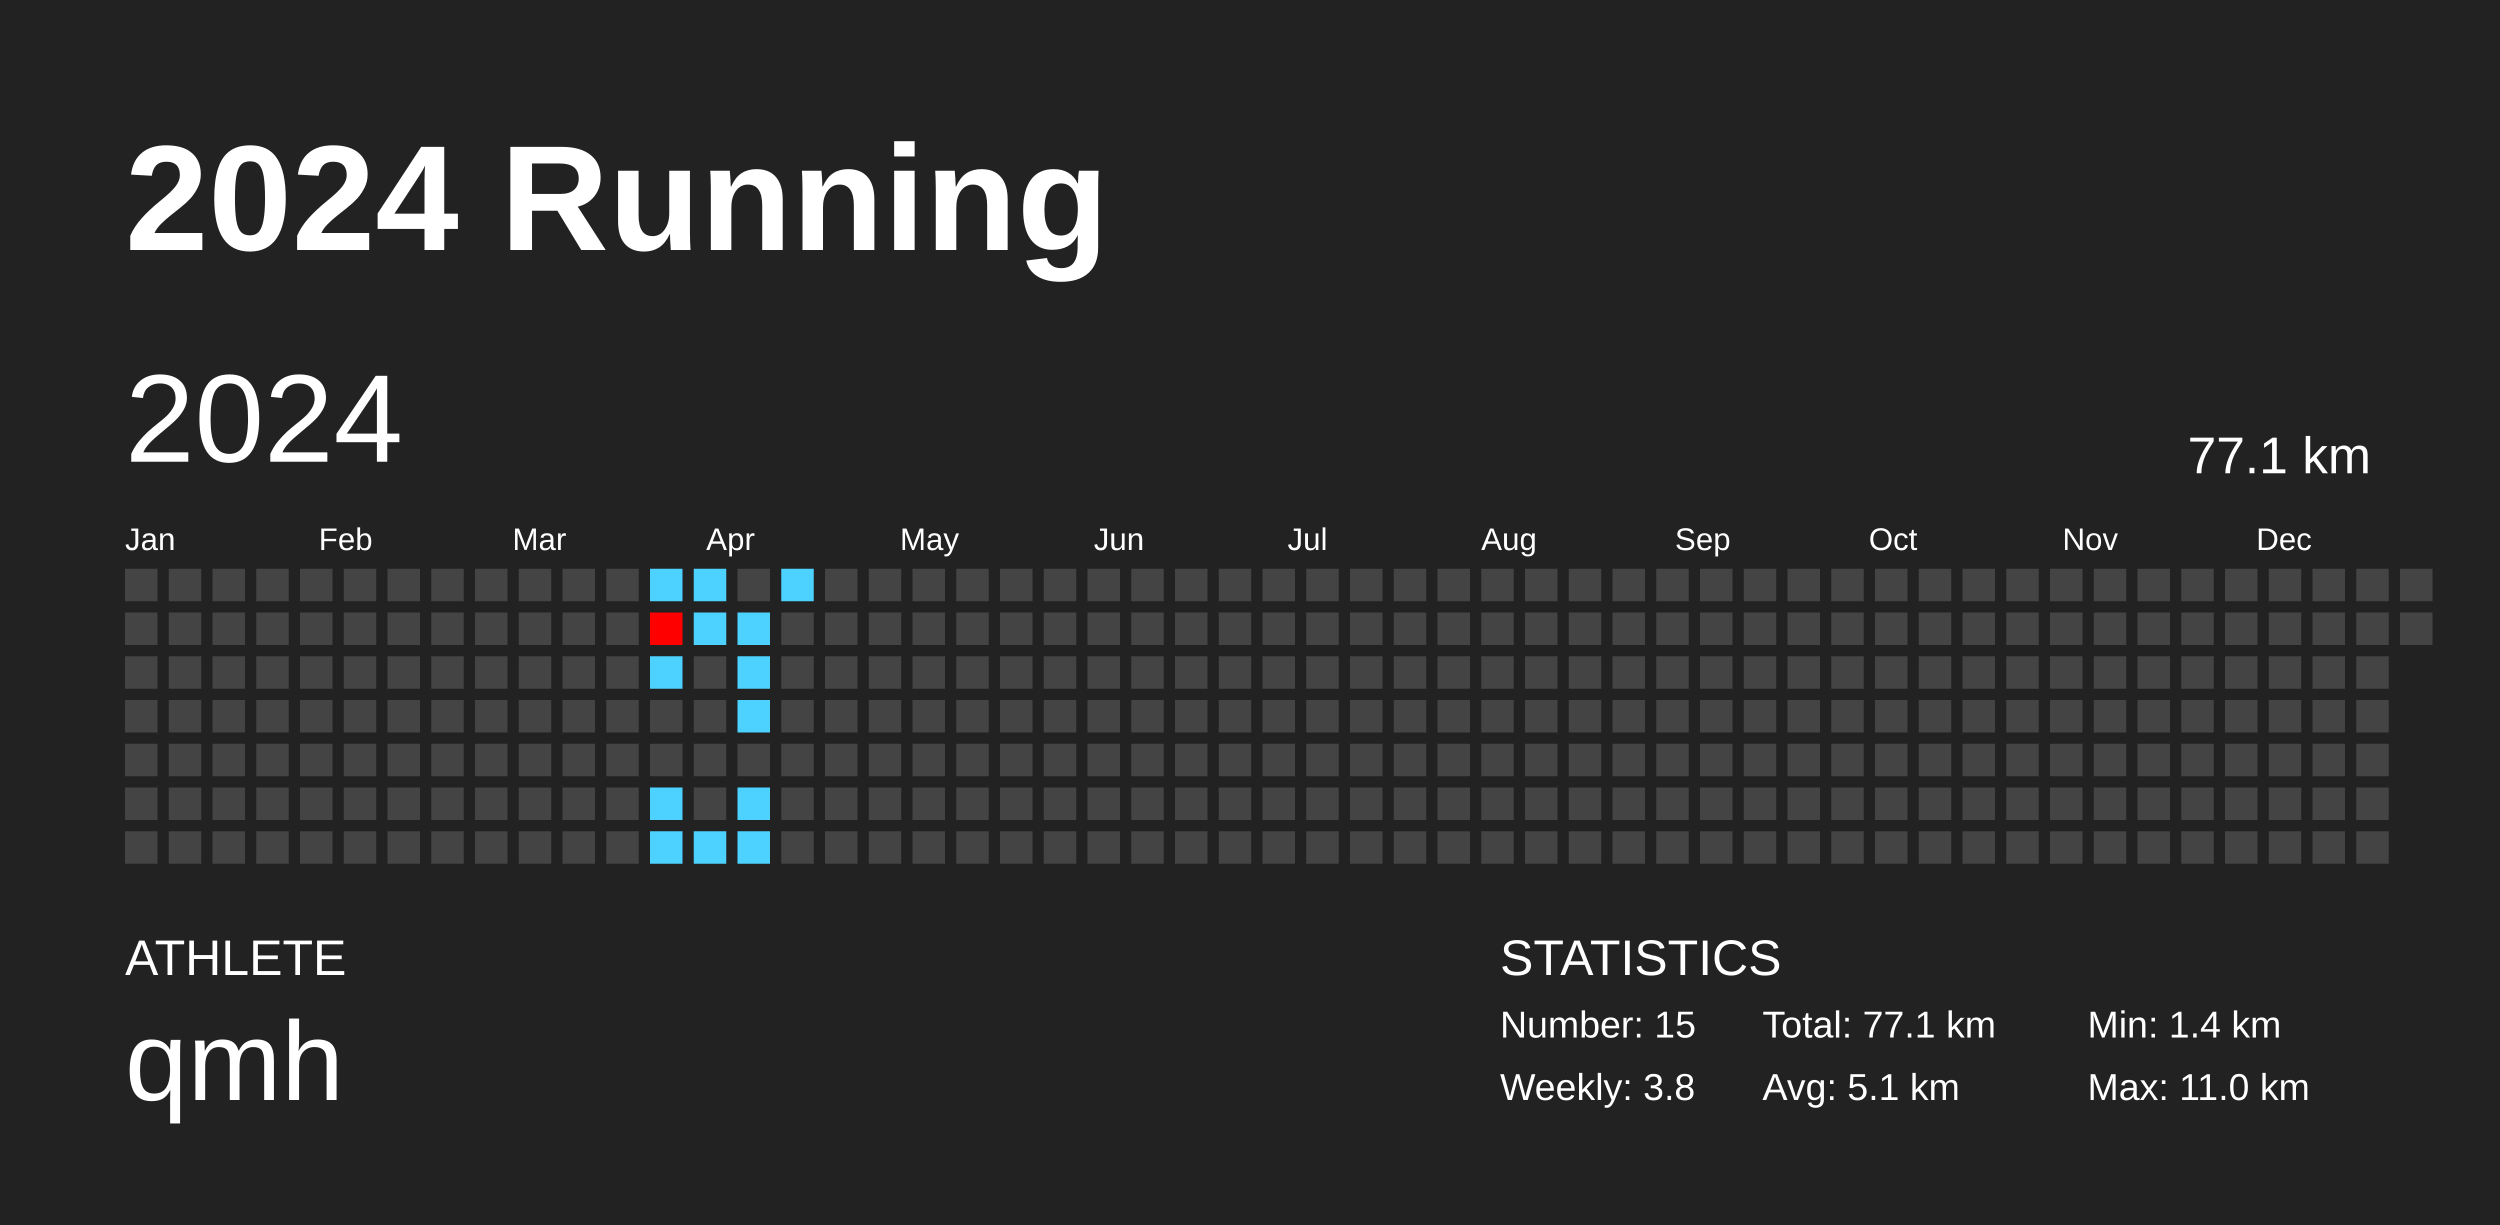
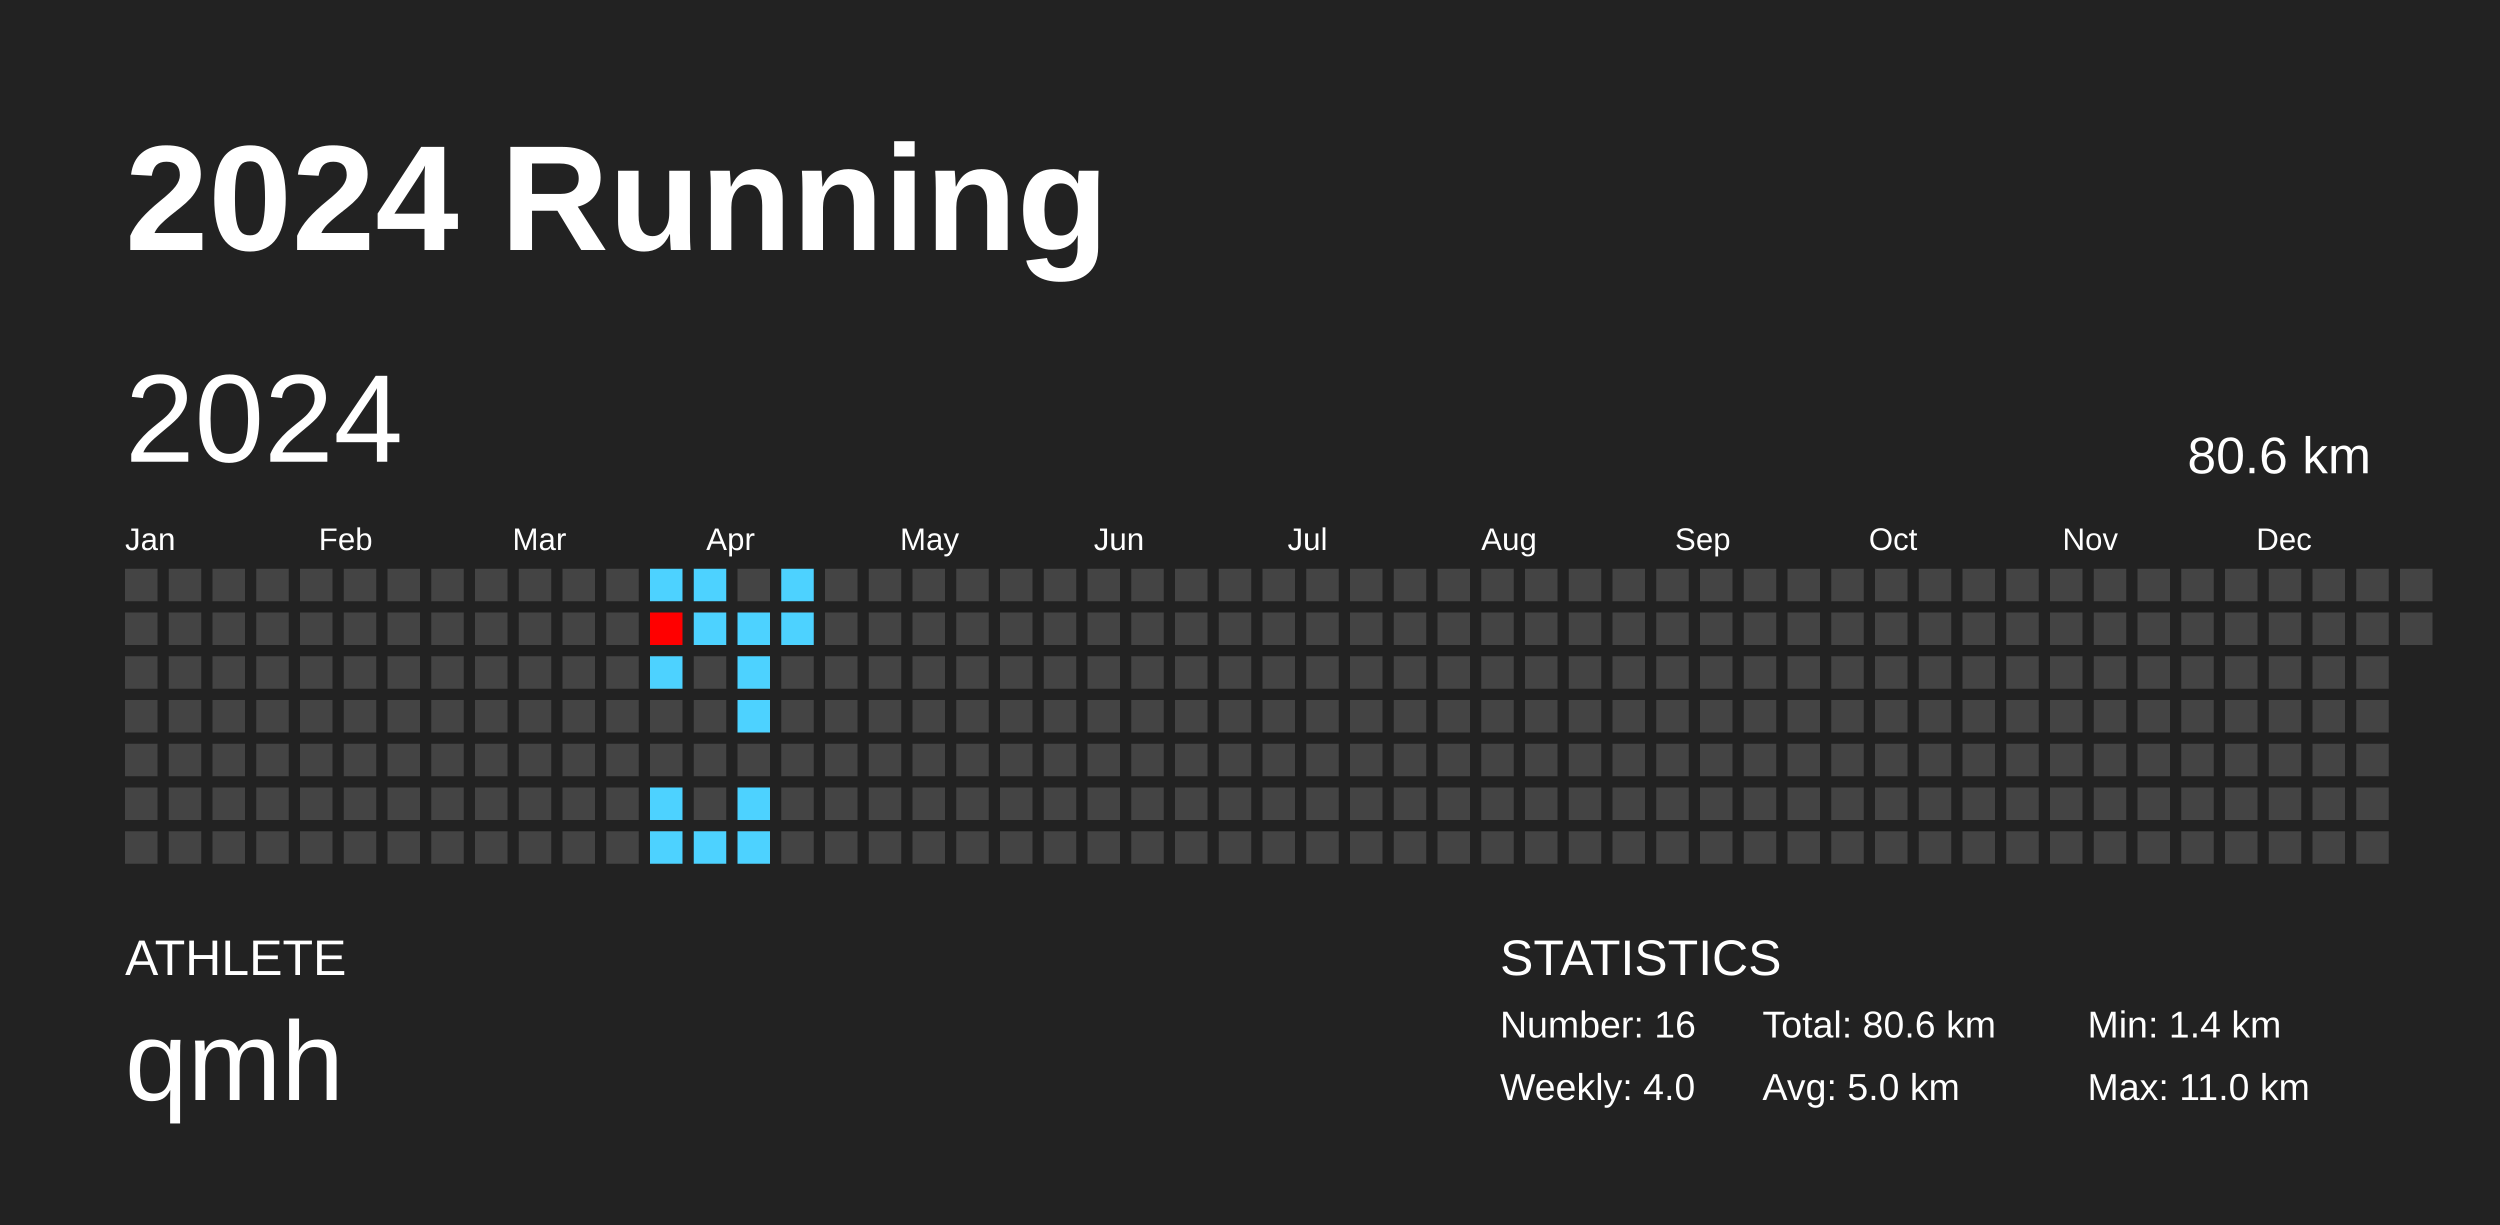
<svg xmlns="http://www.w3.org/2000/svg" baseProfile="full" height="98mm" version="1.1" viewBox="0,0,200,98" width="200mm">
  <defs />
  <rect fill="#222222" height="98" width="200" x="0" y="0" />
  <text fill="#FFFFFF" style="font-size:12px; font-family:Arial; font-weight:bold;" x="10" y="20">2024 Running</text>
  <text fill="#FFFFFF" style="font-size:4px; font-family:Arial" x="10" y="78">ATHLETE</text>
  <text fill="#FFFFFF" style="font-size:9px; font-family:Arial" x="10" y="88">qmh</text>
  <text fill="#FFFFFF" style="font-size:4px; font-family:Arial" x="120" y="78">STATISTICS</text>
-   <text fill="#FFFFFF" style="font-size:3px; font-family:Arial" x="120" y="83">Number: 15</text>
-   <text fill="#FFFFFF" style="font-size:3px; font-family:Arial" x="120" y="88">Weekly: 3.8</text>
-   <text fill="#FFFFFF" style="font-size:3px; font-family:Arial" x="141" y="83">Total: 77.1 km</text>
-   <text fill="#FFFFFF" style="font-size:3px; font-family:Arial" x="141" y="88">Avg: 5.1 km</text>
+   <text fill="#FFFFFF" style="font-size:3px; font-family:Arial" x="120" y="83">Number: 16</text>
+   <text fill="#FFFFFF" style="font-size:3px; font-family:Arial" x="120" y="88">Weekly: 4.0</text>
+   <text fill="#FFFFFF" style="font-size:3px; font-family:Arial" x="141" y="83">Total: 80.6 km</text>
+   <text fill="#FFFFFF" style="font-size:3px; font-family:Arial" x="141" y="88">Avg: 5.0 km</text>
  <text fill="#FFFFFF" style="font-size:3px; font-family:Arial" x="167" y="83">Min: 1.4 km</text>
  <text fill="#FFFFFF" style="font-size:3px; font-family:Arial" x="167" y="88">Max: 11.0 km</text>
  <text dominant-baseline="hanging" fill="#FFFFFF" style="font-size:10.0px; font-family:Arial;" x="10" y="30">2024</text>
-   <text dominant-baseline="hanging" fill="#FFFFFF" style="font-size:4.125px; font-family:Arial;" x="175" y="35">77.1 km</text>
+   <text dominant-baseline="hanging" fill="#FFFFFF" style="font-size:4.125px; font-family:Arial;" x="175" y="35">80.6 km</text>
  <text fill="#FFFFFF" style="font-size:2.5px; font-family:Arial" x="10.0" y="44">Jan</text>
  <text fill="#FFFFFF" style="font-size:2.5px; font-family:Arial" x="25.5" y="44">Feb</text>
  <text fill="#FFFFFF" style="font-size:2.5px; font-family:Arial" x="41.0" y="44">Mar</text>
  <text fill="#FFFFFF" style="font-size:2.5px; font-family:Arial" x="56.5" y="44">Apr</text>
  <text fill="#FFFFFF" style="font-size:2.5px; font-family:Arial" x="72.0" y="44">May</text>
  <text fill="#FFFFFF" style="font-size:2.5px; font-family:Arial" x="87.5" y="44">Jun</text>
  <text fill="#FFFFFF" style="font-size:2.5px; font-family:Arial" x="103.0" y="44">Jul</text>
  <text fill="#FFFFFF" style="font-size:2.5px; font-family:Arial" x="118.5" y="44">Aug</text>
  <text fill="#FFFFFF" style="font-size:2.5px; font-family:Arial" x="134.0" y="44">Sep</text>
  <text fill="#FFFFFF" style="font-size:2.5px; font-family:Arial" x="149.5" y="44">Oct</text>
  <text fill="#FFFFFF" style="font-size:2.5px; font-family:Arial" x="165.0" y="44">Nov</text>
  <text fill="#FFFFFF" style="font-size:2.5px; font-family:Arial" x="180.5" y="44">Dec</text>
  <rect fill="#444444" height="2.6" width="2.6" x="10.0" y="45.5" />
  <rect fill="#444444" height="2.6" width="2.6" x="10.0" y="49.0" />
  <rect fill="#444444" height="2.6" width="2.6" x="10.0" y="52.5" />
  <rect fill="#444444" height="2.6" width="2.6" x="10.0" y="56.0" />
  <rect fill="#444444" height="2.6" width="2.6" x="10.0" y="59.5" />
  <rect fill="#444444" height="2.6" width="2.6" x="10.0" y="63.0" />
  <rect fill="#444444" height="2.6" width="2.6" x="10.0" y="66.5" />
  <rect fill="#444444" height="2.6" width="2.6" x="13.5" y="45.5" />
  <rect fill="#444444" height="2.6" width="2.6" x="13.5" y="49.0" />
  <rect fill="#444444" height="2.6" width="2.6" x="13.5" y="52.5" />
  <rect fill="#444444" height="2.6" width="2.6" x="13.5" y="56.0" />
  <rect fill="#444444" height="2.6" width="2.6" x="13.5" y="59.5" />
  <rect fill="#444444" height="2.6" width="2.6" x="13.5" y="63.0" />
  <rect fill="#444444" height="2.6" width="2.6" x="13.5" y="66.5" />
  <rect fill="#444444" height="2.6" width="2.6" x="17.0" y="45.5" />
  <rect fill="#444444" height="2.6" width="2.6" x="17.0" y="49.0" />
  <rect fill="#444444" height="2.6" width="2.6" x="17.0" y="52.5" />
  <rect fill="#444444" height="2.6" width="2.6" x="17.0" y="56.0" />
  <rect fill="#444444" height="2.6" width="2.6" x="17.0" y="59.5" />
  <rect fill="#444444" height="2.6" width="2.6" x="17.0" y="63.0" />
  <rect fill="#444444" height="2.6" width="2.6" x="17.0" y="66.5" />
  <rect fill="#444444" height="2.6" width="2.6" x="20.5" y="45.5" />
  <rect fill="#444444" height="2.6" width="2.6" x="20.5" y="49.0" />
  <rect fill="#444444" height="2.6" width="2.6" x="20.5" y="52.5" />
  <rect fill="#444444" height="2.6" width="2.6" x="20.5" y="56.0" />
  <rect fill="#444444" height="2.6" width="2.6" x="20.5" y="59.5" />
  <rect fill="#444444" height="2.6" width="2.6" x="20.5" y="63.0" />
  <rect fill="#444444" height="2.6" width="2.6" x="20.5" y="66.5" />
  <rect fill="#444444" height="2.6" width="2.6" x="24.0" y="45.5" />
  <rect fill="#444444" height="2.6" width="2.6" x="24.0" y="49.0" />
  <rect fill="#444444" height="2.6" width="2.6" x="24.0" y="52.5" />
  <rect fill="#444444" height="2.6" width="2.6" x="24.0" y="56.0" />
  <rect fill="#444444" height="2.6" width="2.6" x="24.0" y="59.5" />
  <rect fill="#444444" height="2.6" width="2.6" x="24.0" y="63.0" />
  <rect fill="#444444" height="2.6" width="2.6" x="24.0" y="66.5" />
  <rect fill="#444444" height="2.6" width="2.6" x="27.5" y="45.5" />
  <rect fill="#444444" height="2.6" width="2.6" x="27.5" y="49.0" />
  <rect fill="#444444" height="2.6" width="2.6" x="27.5" y="52.5" />
  <rect fill="#444444" height="2.6" width="2.6" x="27.5" y="56.0" />
  <rect fill="#444444" height="2.6" width="2.6" x="27.5" y="59.5" />
  <rect fill="#444444" height="2.6" width="2.6" x="27.5" y="63.0" />
  <rect fill="#444444" height="2.6" width="2.6" x="27.5" y="66.5" />
  <rect fill="#444444" height="2.6" width="2.6" x="31.0" y="45.5" />
  <rect fill="#444444" height="2.6" width="2.6" x="31.0" y="49.0" />
  <rect fill="#444444" height="2.6" width="2.6" x="31.0" y="52.5" />
  <rect fill="#444444" height="2.6" width="2.6" x="31.0" y="56.0" />
  <rect fill="#444444" height="2.6" width="2.6" x="31.0" y="59.5" />
  <rect fill="#444444" height="2.6" width="2.6" x="31.0" y="63.0" />
  <rect fill="#444444" height="2.6" width="2.6" x="31.0" y="66.5" />
  <rect fill="#444444" height="2.6" width="2.6" x="34.5" y="45.5" />
  <rect fill="#444444" height="2.6" width="2.6" x="34.5" y="49.0" />
  <rect fill="#444444" height="2.6" width="2.6" x="34.5" y="52.5" />
  <rect fill="#444444" height="2.6" width="2.6" x="34.5" y="56.0" />
  <rect fill="#444444" height="2.6" width="2.6" x="34.5" y="59.5" />
  <rect fill="#444444" height="2.6" width="2.6" x="34.5" y="63.0" />
  <rect fill="#444444" height="2.6" width="2.6" x="34.5" y="66.5" />
  <rect fill="#444444" height="2.6" width="2.6" x="38.0" y="45.5" />
  <rect fill="#444444" height="2.6" width="2.6" x="38.0" y="49.0" />
  <rect fill="#444444" height="2.6" width="2.6" x="38.0" y="52.5" />
  <rect fill="#444444" height="2.6" width="2.6" x="38.0" y="56.0" />
  <rect fill="#444444" height="2.6" width="2.6" x="38.0" y="59.5" />
  <rect fill="#444444" height="2.6" width="2.6" x="38.0" y="63.0" />
  <rect fill="#444444" height="2.6" width="2.6" x="38.0" y="66.5" />
  <rect fill="#444444" height="2.6" width="2.6" x="41.5" y="45.5" />
  <rect fill="#444444" height="2.6" width="2.6" x="41.5" y="49.0" />
  <rect fill="#444444" height="2.6" width="2.6" x="41.5" y="52.5" />
  <rect fill="#444444" height="2.6" width="2.6" x="41.5" y="56.0" />
  <rect fill="#444444" height="2.6" width="2.6" x="41.5" y="59.5" />
  <rect fill="#444444" height="2.6" width="2.6" x="41.5" y="63.0" />
  <rect fill="#444444" height="2.6" width="2.6" x="41.5" y="66.5" />
  <rect fill="#444444" height="2.6" width="2.6" x="45.0" y="45.5" />
  <rect fill="#444444" height="2.6" width="2.6" x="45.0" y="49.0" />
  <rect fill="#444444" height="2.6" width="2.6" x="45.0" y="52.5" />
  <rect fill="#444444" height="2.6" width="2.6" x="45.0" y="56.0" />
  <rect fill="#444444" height="2.6" width="2.6" x="45.0" y="59.5" />
  <rect fill="#444444" height="2.6" width="2.6" x="45.0" y="63.0" />
  <rect fill="#444444" height="2.6" width="2.6" x="45.0" y="66.5" />
  <rect fill="#444444" height="2.6" width="2.6" x="48.5" y="45.5" />
  <rect fill="#444444" height="2.6" width="2.6" x="48.5" y="49.0" />
  <rect fill="#444444" height="2.6" width="2.6" x="48.5" y="52.5" />
  <rect fill="#444444" height="2.6" width="2.6" x="48.5" y="56.0" />
  <rect fill="#444444" height="2.6" width="2.6" x="48.5" y="59.5" />
  <rect fill="#444444" height="2.6" width="2.6" x="48.5" y="63.0" />
  <rect fill="#444444" height="2.6" width="2.6" x="48.5" y="66.5" />
  <rect fill="#4dd2ff" height="2.6" width="2.6" x="52.0" y="45.5" />
  <rect fill="#ff0000" height="2.6" width="2.6" x="52.0" y="49.0" />
  <rect fill="#4dd2ff" height="2.6" width="2.6" x="52.0" y="52.5" />
  <rect fill="#444444" height="2.6" width="2.6" x="52.0" y="56.0" />
  <rect fill="#444444" height="2.6" width="2.6" x="52.0" y="59.5" />
  <rect fill="#4dd2ff" height="2.6" width="2.6" x="52.0" y="63.0" />
  <rect fill="#4dd2ff" height="2.6" width="2.6" x="52.0" y="66.5" />
  <rect fill="#4dd2ff" height="2.6" width="2.6" x="55.5" y="45.5" />
  <rect fill="#4dd2ff" height="2.6" width="2.6" x="55.5" y="49.0" />
  <rect fill="#444444" height="2.6" width="2.6" x="55.5" y="52.5" />
  <rect fill="#444444" height="2.6" width="2.6" x="55.5" y="56.0" />
  <rect fill="#444444" height="2.6" width="2.6" x="55.5" y="59.5" />
  <rect fill="#444444" height="2.6" width="2.6" x="55.5" y="63.0" />
  <rect fill="#4dd2ff" height="2.6" width="2.6" x="55.5" y="66.5" />
  <rect fill="#444444" height="2.6" width="2.6" x="59.0" y="45.5" />
  <rect fill="#4dd2ff" height="2.6" width="2.6" x="59.0" y="49.0" />
  <rect fill="#4dd2ff" height="2.6" width="2.6" x="59.0" y="52.5" />
  <rect fill="#4dd2ff" height="2.6" width="2.6" x="59.0" y="56.0" />
  <rect fill="#444444" height="2.6" width="2.6" x="59.0" y="59.5" />
  <rect fill="#4dd2ff" height="2.6" width="2.6" x="59.0" y="63.0" />
  <rect fill="#4dd2ff" height="2.6" width="2.6" x="59.0" y="66.5" />
  <rect fill="#4dd2ff" height="2.6" width="2.6" x="62.5" y="45.5" />
-   <rect fill="#444444" height="2.6" width="2.6" x="62.5" y="49.0" />
+   <rect fill="#4dd2ff" height="2.6" width="2.6" x="62.5" y="49.0" />
  <rect fill="#444444" height="2.6" width="2.6" x="62.5" y="52.5" />
  <rect fill="#444444" height="2.6" width="2.6" x="62.5" y="56.0" />
  <rect fill="#444444" height="2.6" width="2.6" x="62.5" y="59.5" />
  <rect fill="#444444" height="2.6" width="2.6" x="62.5" y="63.0" />
  <rect fill="#444444" height="2.6" width="2.6" x="62.5" y="66.5" />
  <rect fill="#444444" height="2.6" width="2.6" x="66.0" y="45.5" />
  <rect fill="#444444" height="2.6" width="2.6" x="66.0" y="49.0" />
  <rect fill="#444444" height="2.6" width="2.6" x="66.0" y="52.5" />
  <rect fill="#444444" height="2.6" width="2.6" x="66.0" y="56.0" />
  <rect fill="#444444" height="2.6" width="2.6" x="66.0" y="59.5" />
  <rect fill="#444444" height="2.6" width="2.6" x="66.0" y="63.0" />
  <rect fill="#444444" height="2.6" width="2.6" x="66.0" y="66.5" />
  <rect fill="#444444" height="2.6" width="2.6" x="69.5" y="45.5" />
  <rect fill="#444444" height="2.6" width="2.6" x="69.5" y="49.0" />
  <rect fill="#444444" height="2.6" width="2.6" x="69.5" y="52.5" />
  <rect fill="#444444" height="2.6" width="2.6" x="69.5" y="56.0" />
  <rect fill="#444444" height="2.6" width="2.6" x="69.5" y="59.5" />
  <rect fill="#444444" height="2.6" width="2.6" x="69.5" y="63.0" />
  <rect fill="#444444" height="2.6" width="2.6" x="69.5" y="66.5" />
  <rect fill="#444444" height="2.6" width="2.6" x="73.0" y="45.5" />
  <rect fill="#444444" height="2.6" width="2.6" x="73.0" y="49.0" />
  <rect fill="#444444" height="2.6" width="2.6" x="73.0" y="52.5" />
  <rect fill="#444444" height="2.6" width="2.6" x="73.0" y="56.0" />
  <rect fill="#444444" height="2.6" width="2.6" x="73.0" y="59.5" />
  <rect fill="#444444" height="2.6" width="2.6" x="73.0" y="63.0" />
  <rect fill="#444444" height="2.6" width="2.6" x="73.0" y="66.5" />
  <rect fill="#444444" height="2.6" width="2.6" x="76.5" y="45.5" />
  <rect fill="#444444" height="2.6" width="2.6" x="76.5" y="49.0" />
  <rect fill="#444444" height="2.6" width="2.6" x="76.5" y="52.5" />
  <rect fill="#444444" height="2.6" width="2.6" x="76.5" y="56.0" />
  <rect fill="#444444" height="2.6" width="2.6" x="76.5" y="59.5" />
  <rect fill="#444444" height="2.6" width="2.6" x="76.5" y="63.0" />
  <rect fill="#444444" height="2.6" width="2.6" x="76.5" y="66.5" />
  <rect fill="#444444" height="2.6" width="2.6" x="80.0" y="45.5" />
  <rect fill="#444444" height="2.6" width="2.6" x="80.0" y="49.0" />
  <rect fill="#444444" height="2.6" width="2.6" x="80.0" y="52.5" />
  <rect fill="#444444" height="2.6" width="2.6" x="80.0" y="56.0" />
  <rect fill="#444444" height="2.6" width="2.6" x="80.0" y="59.5" />
  <rect fill="#444444" height="2.6" width="2.6" x="80.0" y="63.0" />
  <rect fill="#444444" height="2.6" width="2.6" x="80.0" y="66.5" />
  <rect fill="#444444" height="2.6" width="2.6" x="83.5" y="45.5" />
  <rect fill="#444444" height="2.6" width="2.6" x="83.5" y="49.0" />
  <rect fill="#444444" height="2.6" width="2.6" x="83.5" y="52.5" />
  <rect fill="#444444" height="2.6" width="2.6" x="83.5" y="56.0" />
  <rect fill="#444444" height="2.6" width="2.6" x="83.5" y="59.5" />
  <rect fill="#444444" height="2.6" width="2.6" x="83.5" y="63.0" />
  <rect fill="#444444" height="2.6" width="2.6" x="83.5" y="66.5" />
  <rect fill="#444444" height="2.6" width="2.6" x="87.0" y="45.5" />
  <rect fill="#444444" height="2.6" width="2.6" x="87.0" y="49.0" />
  <rect fill="#444444" height="2.6" width="2.6" x="87.0" y="52.5" />
  <rect fill="#444444" height="2.6" width="2.6" x="87.0" y="56.0" />
  <rect fill="#444444" height="2.6" width="2.6" x="87.0" y="59.5" />
  <rect fill="#444444" height="2.6" width="2.6" x="87.0" y="63.0" />
  <rect fill="#444444" height="2.6" width="2.6" x="87.0" y="66.5" />
  <rect fill="#444444" height="2.6" width="2.6" x="90.5" y="45.5" />
  <rect fill="#444444" height="2.6" width="2.6" x="90.5" y="49.0" />
  <rect fill="#444444" height="2.6" width="2.6" x="90.5" y="52.5" />
  <rect fill="#444444" height="2.6" width="2.6" x="90.5" y="56.0" />
  <rect fill="#444444" height="2.6" width="2.6" x="90.5" y="59.5" />
  <rect fill="#444444" height="2.6" width="2.6" x="90.5" y="63.0" />
  <rect fill="#444444" height="2.6" width="2.6" x="90.5" y="66.5" />
  <rect fill="#444444" height="2.6" width="2.6" x="94.0" y="45.5" />
  <rect fill="#444444" height="2.6" width="2.6" x="94.0" y="49.0" />
  <rect fill="#444444" height="2.6" width="2.6" x="94.0" y="52.5" />
  <rect fill="#444444" height="2.6" width="2.6" x="94.0" y="56.0" />
  <rect fill="#444444" height="2.6" width="2.6" x="94.0" y="59.5" />
  <rect fill="#444444" height="2.6" width="2.6" x="94.0" y="63.0" />
  <rect fill="#444444" height="2.6" width="2.6" x="94.0" y="66.5" />
  <rect fill="#444444" height="2.6" width="2.6" x="97.5" y="45.5" />
  <rect fill="#444444" height="2.6" width="2.6" x="97.5" y="49.0" />
  <rect fill="#444444" height="2.6" width="2.6" x="97.5" y="52.5" />
  <rect fill="#444444" height="2.6" width="2.6" x="97.5" y="56.0" />
  <rect fill="#444444" height="2.6" width="2.6" x="97.5" y="59.5" />
  <rect fill="#444444" height="2.6" width="2.6" x="97.5" y="63.0" />
  <rect fill="#444444" height="2.6" width="2.6" x="97.5" y="66.5" />
  <rect fill="#444444" height="2.6" width="2.6" x="101.0" y="45.5" />
  <rect fill="#444444" height="2.6" width="2.6" x="101.0" y="49.0" />
  <rect fill="#444444" height="2.6" width="2.6" x="101.0" y="52.5" />
  <rect fill="#444444" height="2.6" width="2.6" x="101.0" y="56.0" />
  <rect fill="#444444" height="2.6" width="2.6" x="101.0" y="59.5" />
  <rect fill="#444444" height="2.6" width="2.6" x="101.0" y="63.0" />
  <rect fill="#444444" height="2.6" width="2.6" x="101.0" y="66.5" />
  <rect fill="#444444" height="2.6" width="2.6" x="104.5" y="45.5" />
  <rect fill="#444444" height="2.6" width="2.6" x="104.5" y="49.0" />
  <rect fill="#444444" height="2.6" width="2.6" x="104.5" y="52.5" />
  <rect fill="#444444" height="2.6" width="2.6" x="104.5" y="56.0" />
  <rect fill="#444444" height="2.6" width="2.6" x="104.5" y="59.5" />
  <rect fill="#444444" height="2.6" width="2.6" x="104.5" y="63.0" />
  <rect fill="#444444" height="2.6" width="2.6" x="104.5" y="66.5" />
  <rect fill="#444444" height="2.6" width="2.6" x="108.0" y="45.5" />
  <rect fill="#444444" height="2.6" width="2.6" x="108.0" y="49.0" />
  <rect fill="#444444" height="2.6" width="2.6" x="108.0" y="52.5" />
  <rect fill="#444444" height="2.6" width="2.6" x="108.0" y="56.0" />
  <rect fill="#444444" height="2.6" width="2.6" x="108.0" y="59.5" />
  <rect fill="#444444" height="2.6" width="2.6" x="108.0" y="63.0" />
  <rect fill="#444444" height="2.6" width="2.6" x="108.0" y="66.5" />
  <rect fill="#444444" height="2.6" width="2.6" x="111.5" y="45.5" />
  <rect fill="#444444" height="2.6" width="2.6" x="111.5" y="49.0" />
  <rect fill="#444444" height="2.6" width="2.6" x="111.5" y="52.5" />
  <rect fill="#444444" height="2.6" width="2.6" x="111.5" y="56.0" />
  <rect fill="#444444" height="2.6" width="2.6" x="111.5" y="59.5" />
  <rect fill="#444444" height="2.6" width="2.6" x="111.5" y="63.0" />
  <rect fill="#444444" height="2.6" width="2.6" x="111.5" y="66.5" />
  <rect fill="#444444" height="2.6" width="2.6" x="115.0" y="45.5" />
  <rect fill="#444444" height="2.6" width="2.6" x="115.0" y="49.0" />
  <rect fill="#444444" height="2.6" width="2.6" x="115.0" y="52.5" />
  <rect fill="#444444" height="2.6" width="2.6" x="115.0" y="56.0" />
  <rect fill="#444444" height="2.6" width="2.6" x="115.0" y="59.5" />
  <rect fill="#444444" height="2.6" width="2.6" x="115.0" y="63.0" />
  <rect fill="#444444" height="2.6" width="2.6" x="115.0" y="66.5" />
  <rect fill="#444444" height="2.6" width="2.6" x="118.5" y="45.5" />
  <rect fill="#444444" height="2.6" width="2.6" x="118.5" y="49.0" />
  <rect fill="#444444" height="2.6" width="2.6" x="118.5" y="52.5" />
  <rect fill="#444444" height="2.6" width="2.6" x="118.5" y="56.0" />
  <rect fill="#444444" height="2.6" width="2.6" x="118.5" y="59.5" />
  <rect fill="#444444" height="2.6" width="2.6" x="118.5" y="63.0" />
  <rect fill="#444444" height="2.6" width="2.6" x="118.5" y="66.5" />
  <rect fill="#444444" height="2.6" width="2.6" x="122.0" y="45.5" />
  <rect fill="#444444" height="2.6" width="2.6" x="122.0" y="49.0" />
  <rect fill="#444444" height="2.6" width="2.6" x="122.0" y="52.5" />
  <rect fill="#444444" height="2.6" width="2.6" x="122.0" y="56.0" />
  <rect fill="#444444" height="2.6" width="2.6" x="122.0" y="59.5" />
  <rect fill="#444444" height="2.6" width="2.6" x="122.0" y="63.0" />
  <rect fill="#444444" height="2.6" width="2.6" x="122.0" y="66.5" />
  <rect fill="#444444" height="2.6" width="2.6" x="125.5" y="45.5" />
  <rect fill="#444444" height="2.6" width="2.6" x="125.5" y="49.0" />
  <rect fill="#444444" height="2.6" width="2.6" x="125.5" y="52.5" />
  <rect fill="#444444" height="2.6" width="2.6" x="125.5" y="56.0" />
  <rect fill="#444444" height="2.6" width="2.6" x="125.5" y="59.5" />
  <rect fill="#444444" height="2.6" width="2.6" x="125.5" y="63.0" />
  <rect fill="#444444" height="2.6" width="2.6" x="125.5" y="66.5" />
  <rect fill="#444444" height="2.6" width="2.6" x="129.0" y="45.5" />
  <rect fill="#444444" height="2.6" width="2.6" x="129.0" y="49.0" />
  <rect fill="#444444" height="2.6" width="2.6" x="129.0" y="52.5" />
  <rect fill="#444444" height="2.6" width="2.6" x="129.0" y="56.0" />
  <rect fill="#444444" height="2.6" width="2.6" x="129.0" y="59.5" />
  <rect fill="#444444" height="2.6" width="2.6" x="129.0" y="63.0" />
  <rect fill="#444444" height="2.6" width="2.6" x="129.0" y="66.5" />
  <rect fill="#444444" height="2.6" width="2.6" x="132.5" y="45.5" />
  <rect fill="#444444" height="2.6" width="2.6" x="132.5" y="49.0" />
  <rect fill="#444444" height="2.6" width="2.6" x="132.5" y="52.5" />
  <rect fill="#444444" height="2.6" width="2.6" x="132.5" y="56.0" />
  <rect fill="#444444" height="2.6" width="2.6" x="132.5" y="59.5" />
  <rect fill="#444444" height="2.6" width="2.6" x="132.5" y="63.0" />
  <rect fill="#444444" height="2.6" width="2.6" x="132.5" y="66.5" />
  <rect fill="#444444" height="2.6" width="2.6" x="136.0" y="45.5" />
  <rect fill="#444444" height="2.6" width="2.6" x="136.0" y="49.0" />
  <rect fill="#444444" height="2.6" width="2.6" x="136.0" y="52.5" />
  <rect fill="#444444" height="2.6" width="2.6" x="136.0" y="56.0" />
  <rect fill="#444444" height="2.6" width="2.6" x="136.0" y="59.5" />
  <rect fill="#444444" height="2.6" width="2.6" x="136.0" y="63.0" />
  <rect fill="#444444" height="2.6" width="2.6" x="136.0" y="66.5" />
  <rect fill="#444444" height="2.6" width="2.6" x="139.5" y="45.5" />
  <rect fill="#444444" height="2.6" width="2.6" x="139.5" y="49.0" />
  <rect fill="#444444" height="2.6" width="2.6" x="139.5" y="52.5" />
  <rect fill="#444444" height="2.6" width="2.6" x="139.5" y="56.0" />
  <rect fill="#444444" height="2.6" width="2.6" x="139.5" y="59.5" />
  <rect fill="#444444" height="2.6" width="2.6" x="139.5" y="63.0" />
  <rect fill="#444444" height="2.6" width="2.6" x="139.5" y="66.5" />
  <rect fill="#444444" height="2.6" width="2.6" x="143.0" y="45.5" />
  <rect fill="#444444" height="2.6" width="2.6" x="143.0" y="49.0" />
  <rect fill="#444444" height="2.6" width="2.6" x="143.0" y="52.5" />
  <rect fill="#444444" height="2.6" width="2.6" x="143.0" y="56.0" />
  <rect fill="#444444" height="2.6" width="2.6" x="143.0" y="59.5" />
  <rect fill="#444444" height="2.6" width="2.6" x="143.0" y="63.0" />
  <rect fill="#444444" height="2.6" width="2.6" x="143.0" y="66.5" />
  <rect fill="#444444" height="2.6" width="2.6" x="146.5" y="45.5" />
  <rect fill="#444444" height="2.6" width="2.6" x="146.5" y="49.0" />
  <rect fill="#444444" height="2.6" width="2.6" x="146.5" y="52.5" />
  <rect fill="#444444" height="2.6" width="2.6" x="146.5" y="56.0" />
  <rect fill="#444444" height="2.6" width="2.6" x="146.5" y="59.5" />
  <rect fill="#444444" height="2.6" width="2.6" x="146.5" y="63.0" />
  <rect fill="#444444" height="2.6" width="2.6" x="146.5" y="66.5" />
  <rect fill="#444444" height="2.6" width="2.6" x="150.0" y="45.5" />
  <rect fill="#444444" height="2.6" width="2.6" x="150.0" y="49.0" />
  <rect fill="#444444" height="2.6" width="2.6" x="150.0" y="52.5" />
  <rect fill="#444444" height="2.6" width="2.6" x="150.0" y="56.0" />
  <rect fill="#444444" height="2.6" width="2.6" x="150.0" y="59.5" />
  <rect fill="#444444" height="2.6" width="2.6" x="150.0" y="63.0" />
  <rect fill="#444444" height="2.6" width="2.6" x="150.0" y="66.5" />
  <rect fill="#444444" height="2.6" width="2.6" x="153.5" y="45.5" />
  <rect fill="#444444" height="2.6" width="2.6" x="153.5" y="49.0" />
  <rect fill="#444444" height="2.6" width="2.6" x="153.5" y="52.5" />
  <rect fill="#444444" height="2.6" width="2.6" x="153.5" y="56.0" />
  <rect fill="#444444" height="2.6" width="2.6" x="153.5" y="59.5" />
  <rect fill="#444444" height="2.6" width="2.6" x="153.5" y="63.0" />
  <rect fill="#444444" height="2.6" width="2.6" x="153.5" y="66.5" />
  <rect fill="#444444" height="2.6" width="2.6" x="157.0" y="45.5" />
  <rect fill="#444444" height="2.6" width="2.6" x="157.0" y="49.0" />
  <rect fill="#444444" height="2.6" width="2.6" x="157.0" y="52.5" />
  <rect fill="#444444" height="2.6" width="2.6" x="157.0" y="56.0" />
  <rect fill="#444444" height="2.6" width="2.6" x="157.0" y="59.5" />
  <rect fill="#444444" height="2.6" width="2.6" x="157.0" y="63.0" />
  <rect fill="#444444" height="2.6" width="2.6" x="157.0" y="66.5" />
  <rect fill="#444444" height="2.6" width="2.6" x="160.5" y="45.5" />
  <rect fill="#444444" height="2.6" width="2.6" x="160.5" y="49.0" />
  <rect fill="#444444" height="2.6" width="2.6" x="160.5" y="52.5" />
  <rect fill="#444444" height="2.6" width="2.6" x="160.5" y="56.0" />
  <rect fill="#444444" height="2.6" width="2.6" x="160.5" y="59.5" />
  <rect fill="#444444" height="2.6" width="2.6" x="160.5" y="63.0" />
  <rect fill="#444444" height="2.6" width="2.6" x="160.5" y="66.5" />
  <rect fill="#444444" height="2.6" width="2.6" x="164.0" y="45.5" />
  <rect fill="#444444" height="2.6" width="2.6" x="164.0" y="49.0" />
  <rect fill="#444444" height="2.6" width="2.6" x="164.0" y="52.5" />
  <rect fill="#444444" height="2.6" width="2.6" x="164.0" y="56.0" />
  <rect fill="#444444" height="2.6" width="2.6" x="164.0" y="59.5" />
  <rect fill="#444444" height="2.6" width="2.6" x="164.0" y="63.0" />
  <rect fill="#444444" height="2.6" width="2.6" x="164.0" y="66.5" />
  <rect fill="#444444" height="2.6" width="2.6" x="167.5" y="45.5" />
  <rect fill="#444444" height="2.6" width="2.6" x="167.5" y="49.0" />
  <rect fill="#444444" height="2.6" width="2.6" x="167.5" y="52.5" />
  <rect fill="#444444" height="2.6" width="2.6" x="167.5" y="56.0" />
  <rect fill="#444444" height="2.6" width="2.6" x="167.5" y="59.5" />
  <rect fill="#444444" height="2.6" width="2.6" x="167.5" y="63.0" />
  <rect fill="#444444" height="2.6" width="2.6" x="167.5" y="66.5" />
  <rect fill="#444444" height="2.6" width="2.6" x="171.0" y="45.5" />
  <rect fill="#444444" height="2.6" width="2.6" x="171.0" y="49.0" />
  <rect fill="#444444" height="2.6" width="2.6" x="171.0" y="52.5" />
  <rect fill="#444444" height="2.6" width="2.6" x="171.0" y="56.0" />
  <rect fill="#444444" height="2.6" width="2.6" x="171.0" y="59.5" />
  <rect fill="#444444" height="2.6" width="2.6" x="171.0" y="63.0" />
  <rect fill="#444444" height="2.6" width="2.6" x="171.0" y="66.5" />
  <rect fill="#444444" height="2.6" width="2.6" x="174.5" y="45.5" />
  <rect fill="#444444" height="2.6" width="2.6" x="174.5" y="49.0" />
  <rect fill="#444444" height="2.6" width="2.6" x="174.5" y="52.5" />
  <rect fill="#444444" height="2.6" width="2.6" x="174.5" y="56.0" />
  <rect fill="#444444" height="2.6" width="2.6" x="174.5" y="59.5" />
  <rect fill="#444444" height="2.6" width="2.6" x="174.5" y="63.0" />
  <rect fill="#444444" height="2.6" width="2.6" x="174.5" y="66.5" />
  <rect fill="#444444" height="2.6" width="2.6" x="178.0" y="45.5" />
  <rect fill="#444444" height="2.6" width="2.6" x="178.0" y="49.0" />
  <rect fill="#444444" height="2.6" width="2.6" x="178.0" y="52.5" />
  <rect fill="#444444" height="2.6" width="2.6" x="178.0" y="56.0" />
  <rect fill="#444444" height="2.6" width="2.6" x="178.0" y="59.5" />
  <rect fill="#444444" height="2.6" width="2.6" x="178.0" y="63.0" />
  <rect fill="#444444" height="2.6" width="2.6" x="178.0" y="66.5" />
  <rect fill="#444444" height="2.6" width="2.6" x="181.5" y="45.5" />
  <rect fill="#444444" height="2.6" width="2.6" x="181.5" y="49.0" />
  <rect fill="#444444" height="2.6" width="2.6" x="181.5" y="52.5" />
  <rect fill="#444444" height="2.6" width="2.6" x="181.5" y="56.0" />
  <rect fill="#444444" height="2.6" width="2.6" x="181.5" y="59.5" />
  <rect fill="#444444" height="2.6" width="2.6" x="181.5" y="63.0" />
  <rect fill="#444444" height="2.6" width="2.6" x="181.5" y="66.5" />
  <rect fill="#444444" height="2.6" width="2.6" x="185.0" y="45.5" />
  <rect fill="#444444" height="2.6" width="2.6" x="185.0" y="49.0" />
  <rect fill="#444444" height="2.6" width="2.6" x="185.0" y="52.5" />
  <rect fill="#444444" height="2.6" width="2.6" x="185.0" y="56.0" />
  <rect fill="#444444" height="2.6" width="2.6" x="185.0" y="59.5" />
  <rect fill="#444444" height="2.6" width="2.6" x="185.0" y="63.0" />
  <rect fill="#444444" height="2.6" width="2.6" x="185.0" y="66.5" />
  <rect fill="#444444" height="2.6" width="2.6" x="188.5" y="45.5" />
  <rect fill="#444444" height="2.6" width="2.6" x="188.5" y="49.0" />
  <rect fill="#444444" height="2.6" width="2.6" x="188.5" y="52.5" />
  <rect fill="#444444" height="2.6" width="2.6" x="188.5" y="56.0" />
  <rect fill="#444444" height="2.6" width="2.6" x="188.5" y="59.5" />
  <rect fill="#444444" height="2.6" width="2.6" x="188.5" y="63.0" />
  <rect fill="#444444" height="2.6" width="2.6" x="188.5" y="66.5" />
  <rect fill="#444444" height="2.6" width="2.6" x="192.0" y="45.5" />
  <rect fill="#444444" height="2.6" width="2.6" x="192.0" y="49.0" />
</svg>
